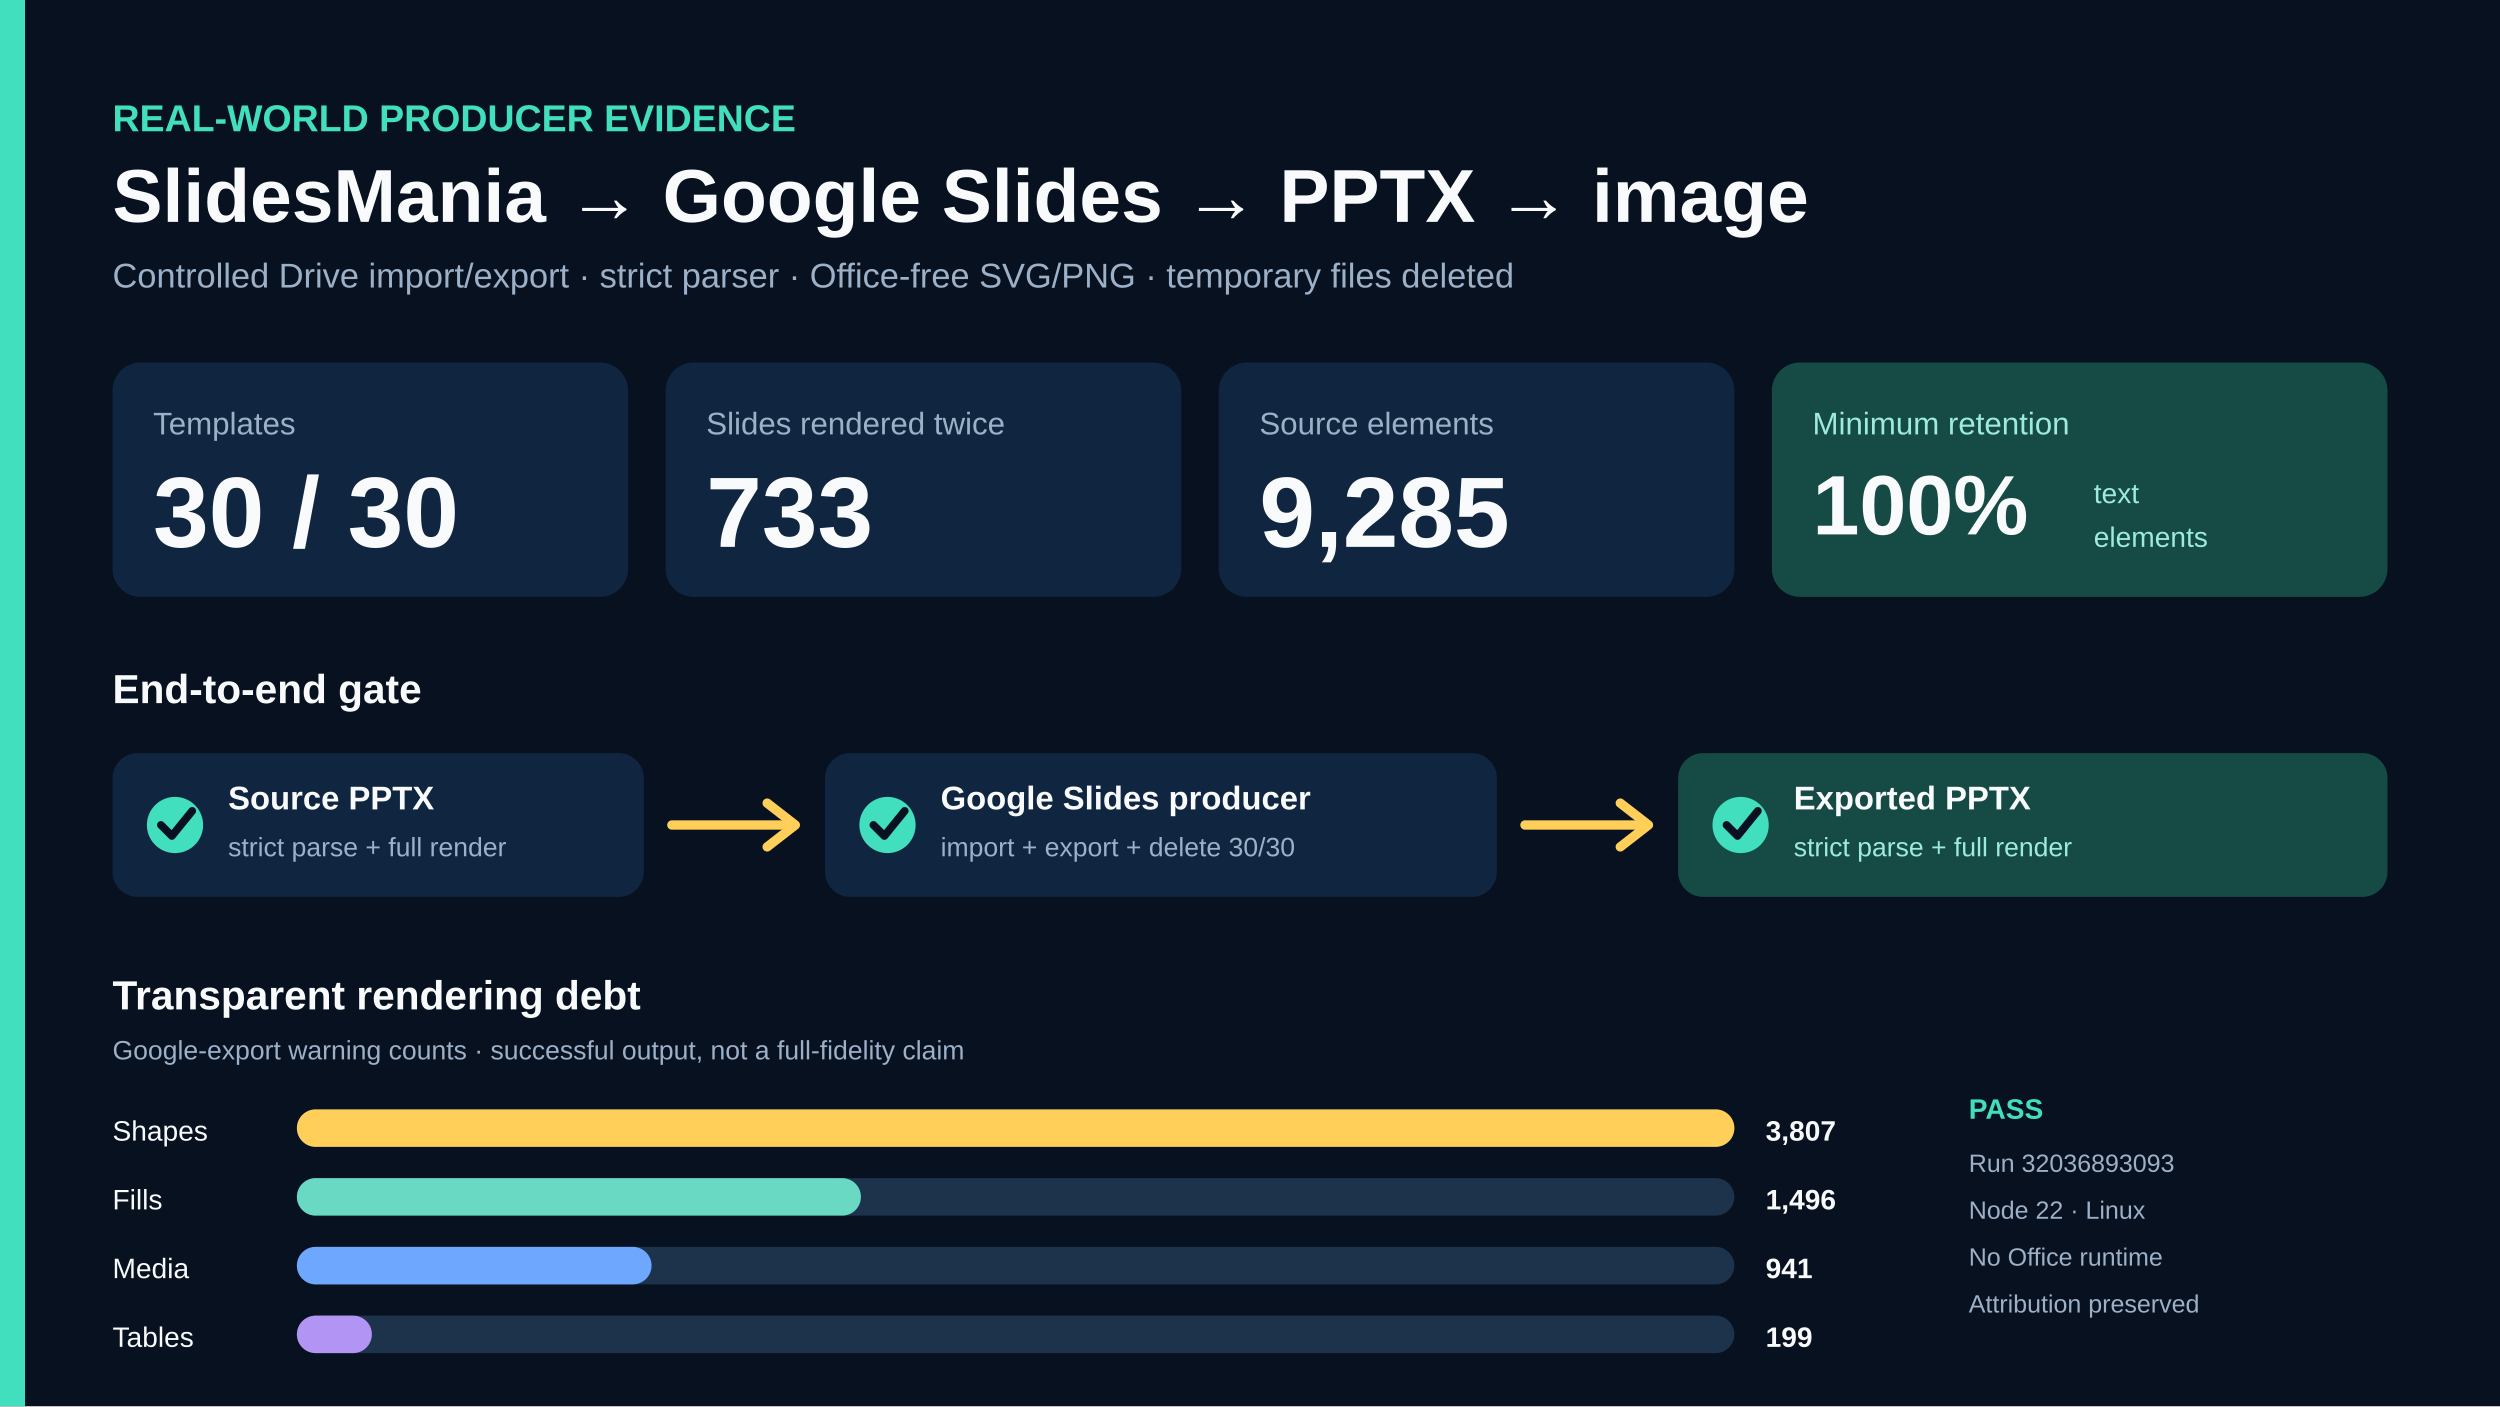
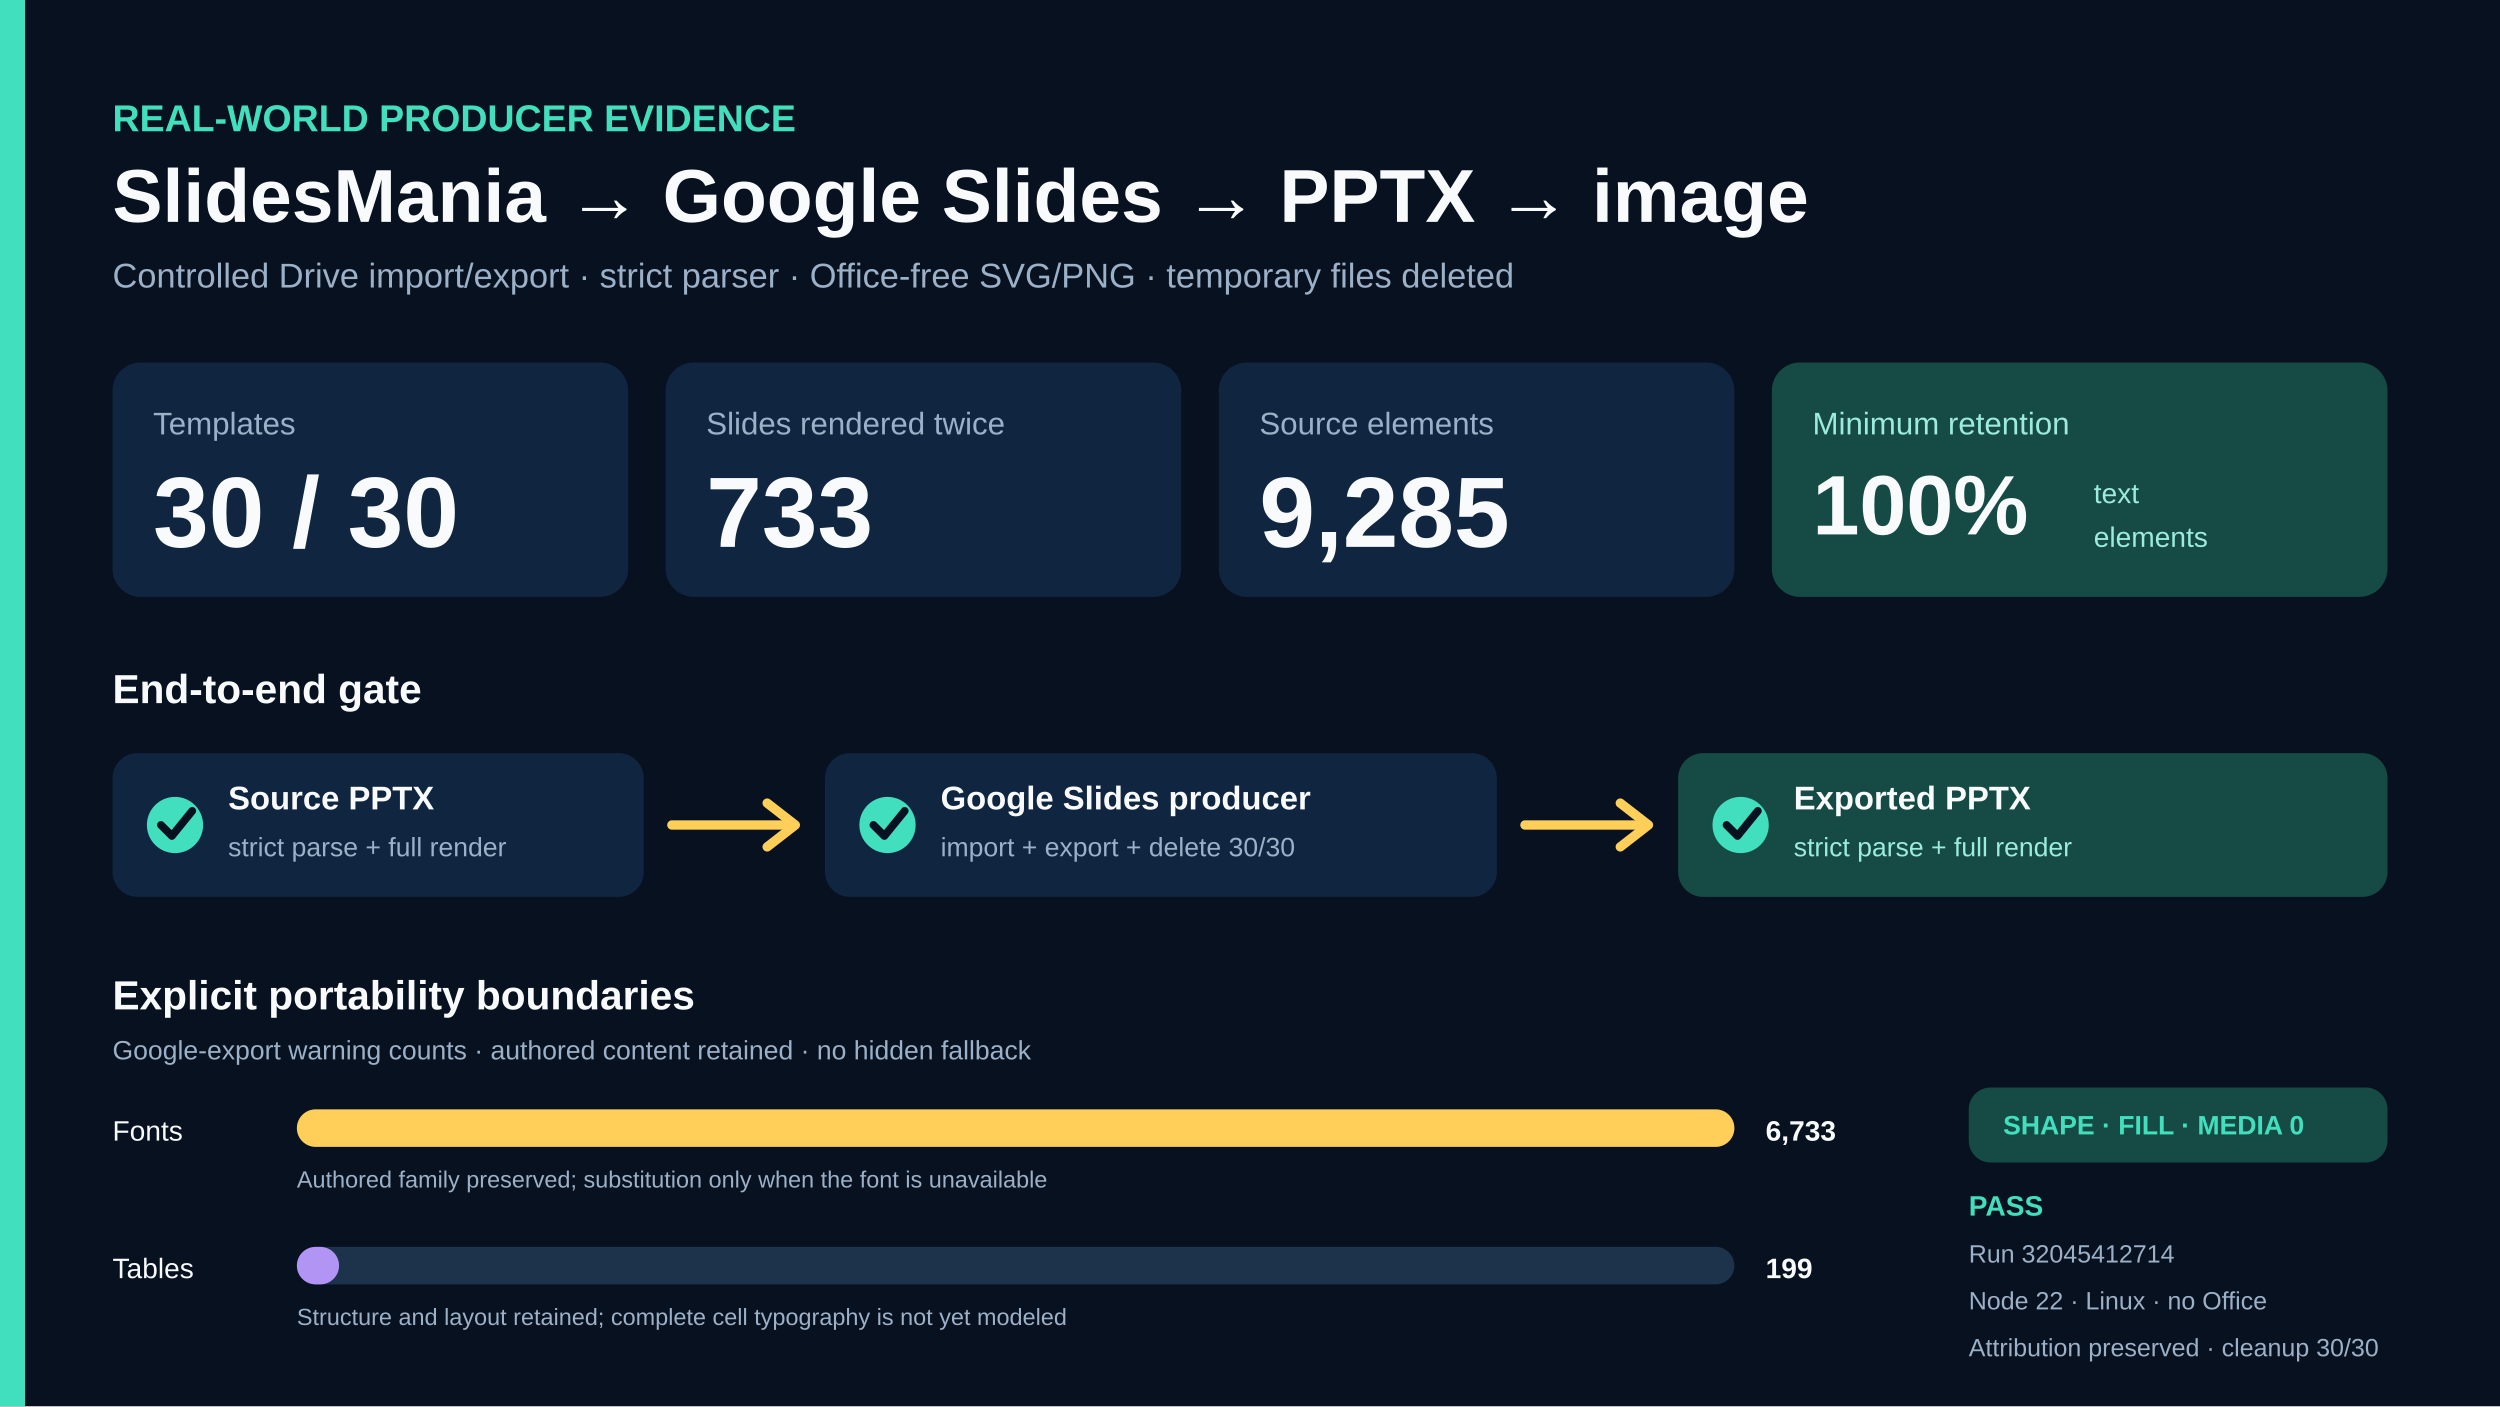
<svg xmlns="http://www.w3.org/2000/svg" width="1600" height="900" viewBox="0 0 1600 900" role="img" aria-labelledby="title description">
  <rect width="1600" height="900" fill="#07111f" />
  <rect x="0" y="0" width="16" height="900" fill="#41dfbd" />
  <text x="72" y="84" fill="#41dfbd" font-family="Arial, sans-serif" font-size="24" font-weight="700">REAL-WORLD PRODUCER EVIDENCE</text>
  <text x="72" y="142" fill="#f8fafc" font-family="Arial, sans-serif" font-size="48" font-weight="700">SlidesMania → Google Slides → PPTX → image</text>
  <text x="72" y="184" fill="#9cb0c8" font-family="Arial, sans-serif" font-size="22">Controlled Drive import/export · strict parser · Office-free SVG/PNG · temporary files deleted</text>
  <g font-family="Arial, sans-serif">
    <rect x="72" y="232" width="330" height="150" rx="18" fill="#10253f" />
    <text x="98" y="278" fill="#9cb0c8" font-size="20">Templates</text>
    <text x="98" y="350" fill="#f8fafc" font-size="64" font-weight="700">30 / 30</text>
    <rect x="426" y="232" width="330" height="150" rx="18" fill="#10253f" />
    <text x="452" y="278" fill="#9cb0c8" font-size="20">Slides rendered twice</text>
    <text x="452" y="350" fill="#f8fafc" font-size="64" font-weight="700">733</text>
    <rect x="780" y="232" width="330" height="150" rx="18" fill="#10253f" />
    <text x="806" y="278" fill="#9cb0c8" font-size="20">Source elements</text>
    <text x="806" y="350" fill="#f8fafc" font-size="64" font-weight="700">9,285</text>
    <rect x="1134" y="232" width="394" height="150" rx="18" fill="#164b45" />
    <text x="1160" y="278" fill="#9debdc" font-size="20">Minimum retention</text>
    <text x="1160" y="342" fill="#f8fafc" font-size="54" font-weight="700">100%</text>
    <text x="1340" y="322" fill="#9debdc" font-size="18">text</text>
    <text x="1340" y="350" fill="#9debdc" font-size="18">elements</text>
  </g>
  <g font-family="Arial, sans-serif">
    <text x="72" y="450" fill="#f8fafc" font-size="26" font-weight="700">End-to-end gate</text>
    <rect x="72" y="482" width="340" height="92" rx="16" fill="#10253f" />
    <circle cx="112" cy="528" r="18" fill="#41dfbd" />
    <path d="M103 528l7 7 13-16" fill="none" stroke="#07111f" stroke-width="5" stroke-linecap="round" stroke-linejoin="round" />
    <text x="146" y="518" fill="#f8fafc" font-size="21" font-weight="700">Source PPTX</text>
    <text x="146" y="548" fill="#9cb0c8" font-size="17">strict parse + full render</text>
    <path d="M430 528h74" stroke="#ffcf5a" stroke-width="6" stroke-linecap="round" />
    <path d="M491 514l18 14-18 14" fill="none" stroke="#ffcf5a" stroke-width="6" stroke-linecap="round" stroke-linejoin="round" />
    <rect x="528" y="482" width="430" height="92" rx="16" fill="#10253f" />
    <circle cx="568" cy="528" r="18" fill="#41dfbd" />
    <path d="M559 528l7 7 13-16" fill="none" stroke="#07111f" stroke-width="5" stroke-linecap="round" stroke-linejoin="round" />
    <text x="602" y="518" fill="#f8fafc" font-size="21" font-weight="700">Google Slides producer</text>
    <text x="602" y="548" fill="#9cb0c8" font-size="17">import + export + delete 30/30</text>
    <path d="M976 528h74" stroke="#ffcf5a" stroke-width="6" stroke-linecap="round" />
    <path d="M1037 514l18 14-18 14" fill="none" stroke="#ffcf5a" stroke-width="6" stroke-linecap="round" stroke-linejoin="round" />
    <rect x="1074" y="482" width="454" height="92" rx="16" fill="#164b45" />
    <circle cx="1114" cy="528" r="18" fill="#41dfbd" />
    <path d="M1105 528l7 7 13-16" fill="none" stroke="#07111f" stroke-width="5" stroke-linecap="round" stroke-linejoin="round" />
    <text x="1148" y="518" fill="#f8fafc" font-size="21" font-weight="700">Exported PPTX</text>
    <text x="1148" y="548" fill="#9debdc" font-size="17">strict parse + full render</text>
  </g>
  <g font-family="Arial, sans-serif">
-     <text x="72" y="646" fill="#f8fafc" font-size="26" font-weight="700">Transparent rendering debt</text>
-     <text x="72" y="678" fill="#9cb0c8" font-size="17">Google-export warning counts · successful output, not a full-fidelity claim</text>
-     <text x="72" y="730" fill="#f8fafc" font-size="18">Shapes</text>
+     <text x="72" y="646" fill="#f8fafc" font-size="26" font-weight="700">Explicit portability boundaries</text>
+     <text x="72" y="678" fill="#9cb0c8" font-size="17">Google-export warning counts · authored content retained · no hidden fallback</text>
+     <text x="72" y="730" fill="#f8fafc" font-size="18">Fonts</text>
    <rect x="190" y="710" width="920" height="24" rx="12" fill="#1d334c" />
    <rect x="190" y="710" width="920" height="24" rx="12" fill="#ffcf5a" />
-     <text x="1130" y="730" fill="#f8fafc" font-size="18" font-weight="700">3,807</text>
-     <text x="72" y="774" fill="#f8fafc" font-size="18">Fills</text>
-     <rect x="190" y="754" width="920" height="24" rx="12" fill="#1d334c" />
-     <rect x="190" y="754" width="361" height="24" rx="12" fill="#69d9c4" />
-     <text x="1130" y="774" fill="#f8fafc" font-size="18" font-weight="700">1,496</text>
-     <text x="72" y="818" fill="#f8fafc" font-size="18">Media</text>
+     <text x="1130" y="730" fill="#f8fafc" font-size="18" font-weight="700">6,733</text>
+     <text x="190" y="760" fill="#9cb0c8" font-size="15">Authored family preserved; substitution only when the font is unavailable</text>
+     <text x="72" y="818" fill="#f8fafc" font-size="18">Tables</text>
    <rect x="190" y="798" width="920" height="24" rx="12" fill="#1d334c" />
-     <rect x="190" y="798" width="227" height="24" rx="12" fill="#6ea8fe" />
-     <text x="1130" y="818" fill="#f8fafc" font-size="18" font-weight="700">941</text>
-     <text x="72" y="862" fill="#f8fafc" font-size="18">Tables</text>
-     <rect x="190" y="842" width="920" height="24" rx="12" fill="#1d334c" />
-     <rect x="190" y="842" width="48" height="24" rx="12" fill="#b294f4" />
-     <text x="1130" y="862" fill="#f8fafc" font-size="18" font-weight="700">199</text>
-     <text x="1260" y="716" fill="#41dfbd" font-size="18" font-weight="700">PASS</text>
-     <text x="1260" y="750" fill="#9cb0c8" font-size="16">Run 32036893093</text>
-     <text x="1260" y="780" fill="#9cb0c8" font-size="16">Node 22 · Linux</text>
-     <text x="1260" y="810" fill="#9cb0c8" font-size="16">No Office runtime</text>
-     <text x="1260" y="840" fill="#9cb0c8" font-size="16">Attribution preserved</text>
+     <rect x="190" y="798" width="27" height="24" rx="12" fill="#b294f4" />
+     <text x="1130" y="818" fill="#f8fafc" font-size="18" font-weight="700">199</text>
+     <text x="190" y="848" fill="#9cb0c8" font-size="15">Structure and layout retained; complete cell typography is not yet modeled</text>
+     <rect x="1260" y="696" width="268" height="48" rx="14" fill="#164b45" />
+     <text x="1282" y="726" fill="#41dfbd" font-size="17" font-weight="700">SHAPE · FILL · MEDIA  0</text>
+     <text x="1260" y="778" fill="#41dfbd" font-size="18" font-weight="700">PASS</text>
+     <text x="1260" y="808" fill="#9cb0c8" font-size="16">Run 32045412714</text>
+     <text x="1260" y="838" fill="#9cb0c8" font-size="16">Node 22 · Linux · no Office</text>
+     <text x="1260" y="868" fill="#9cb0c8" font-size="16">Attribution preserved · cleanup 30/30</text>
  </g>
</svg>
